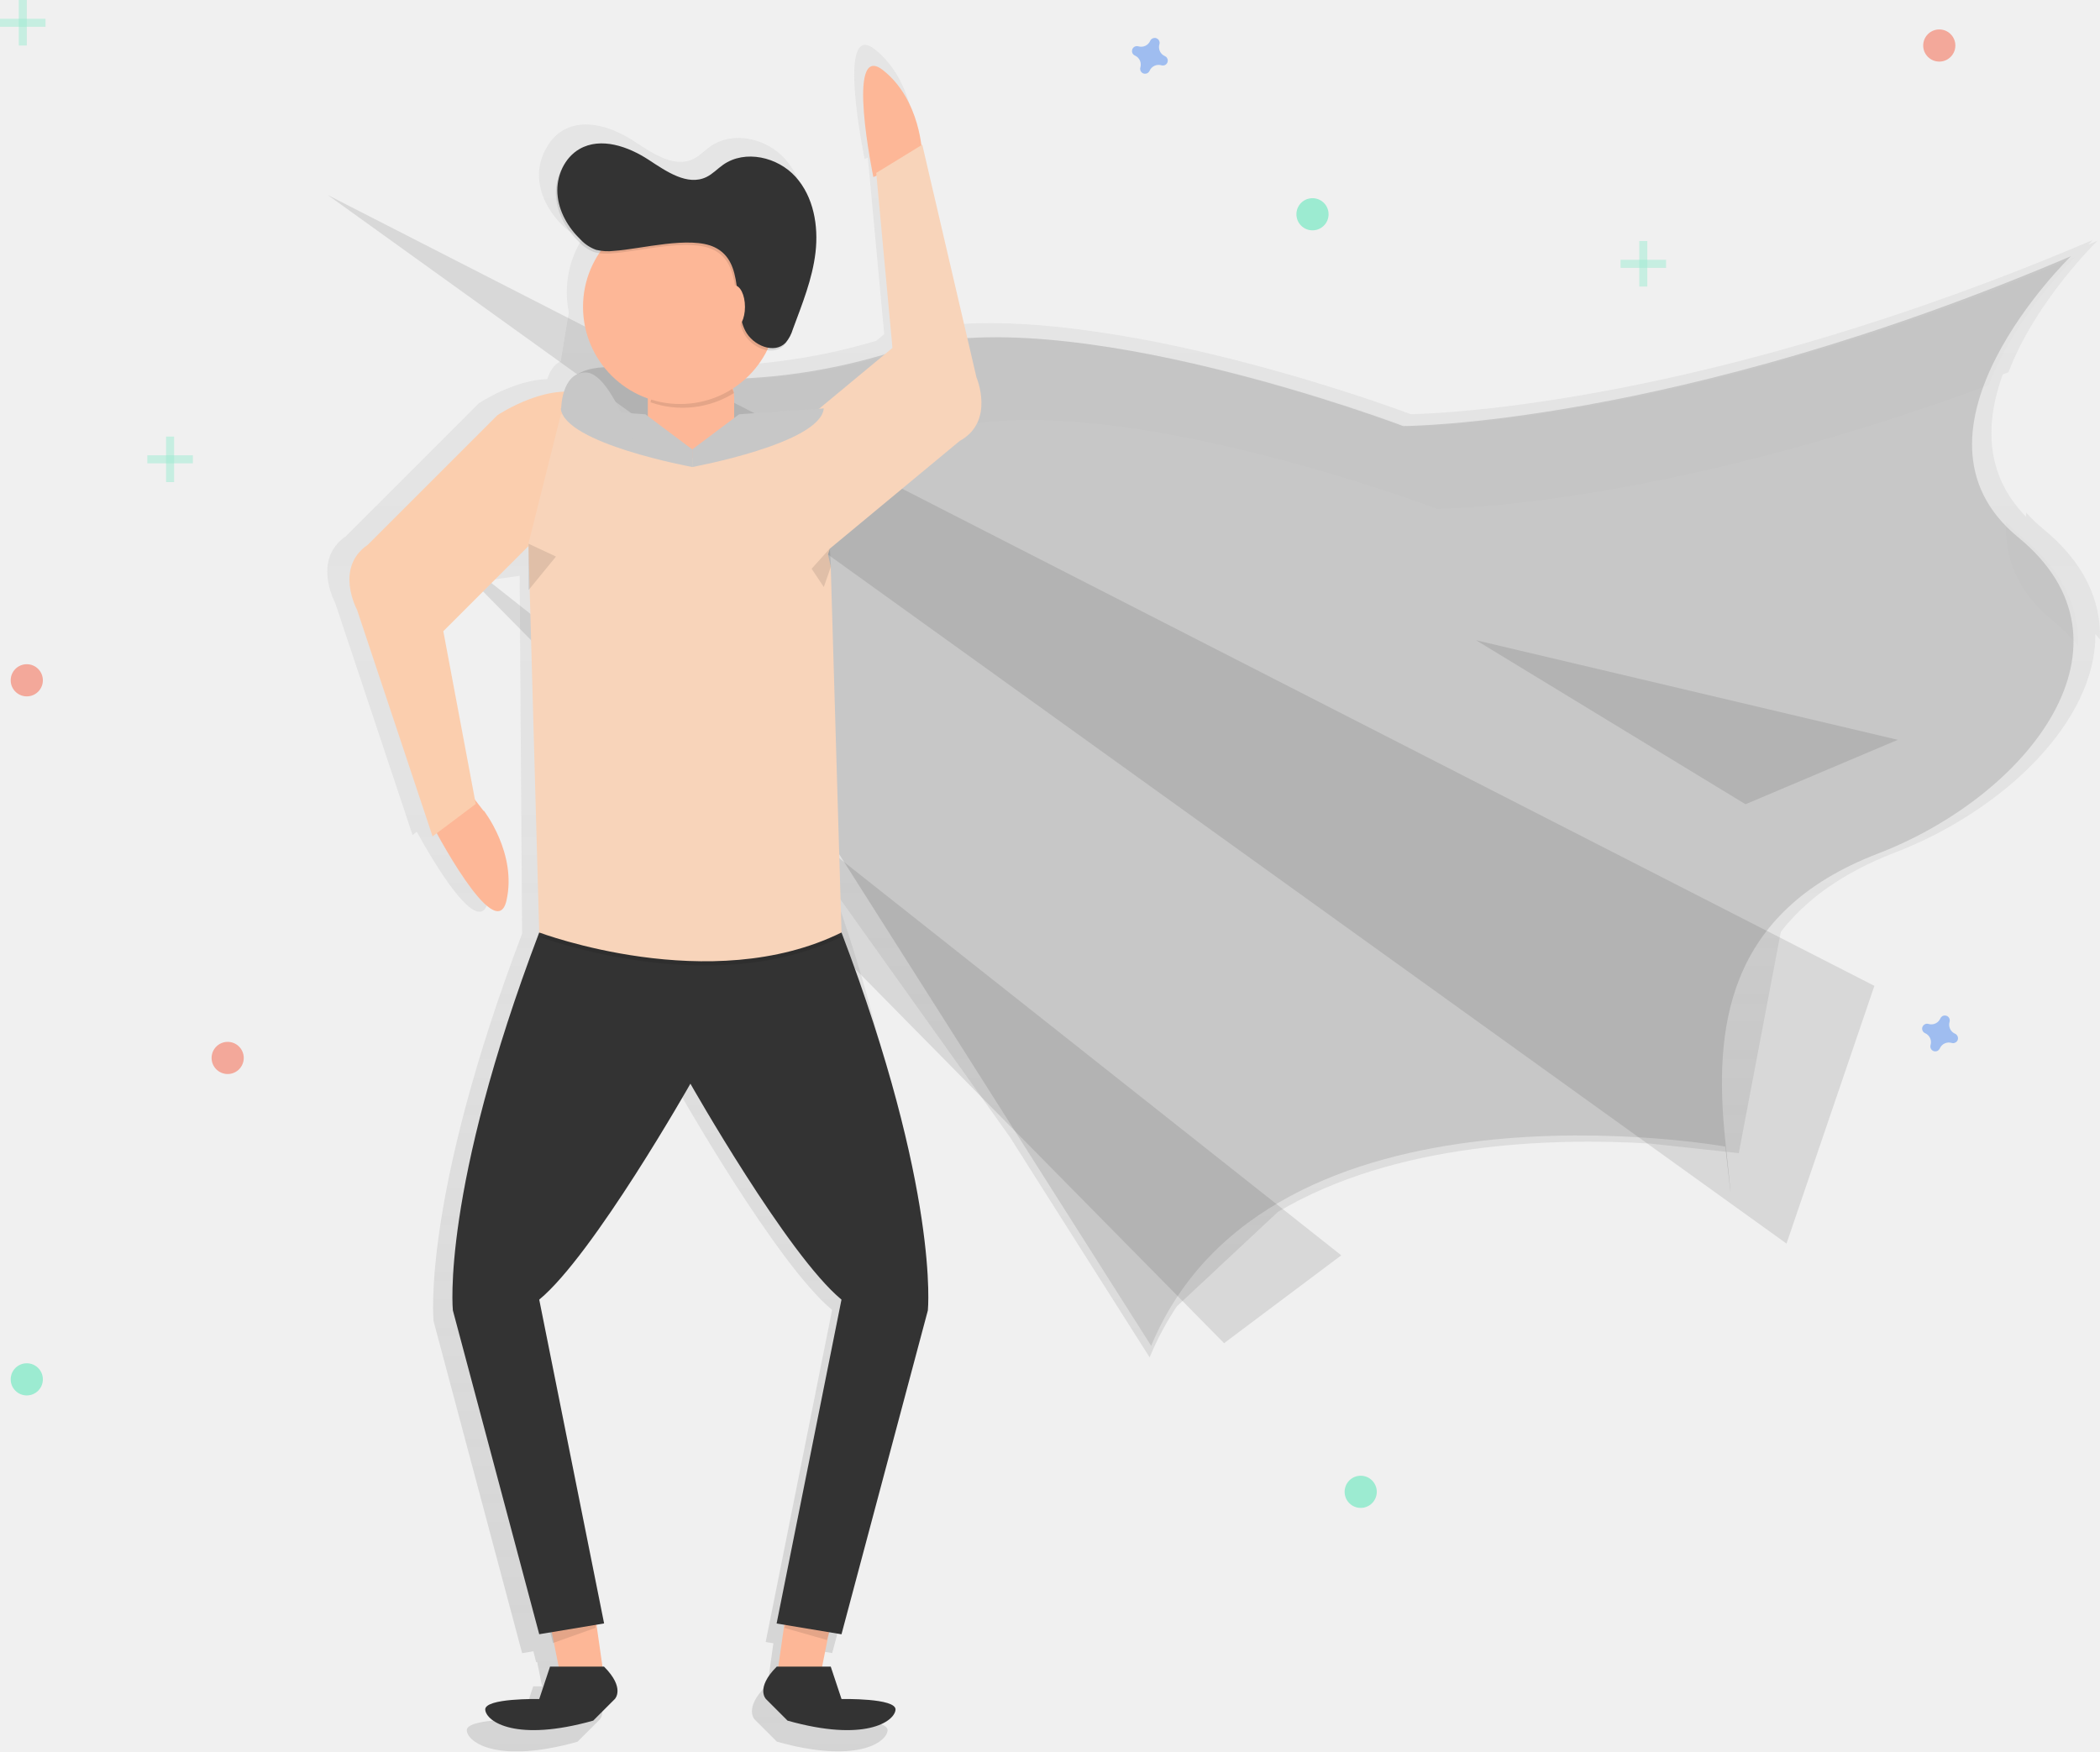
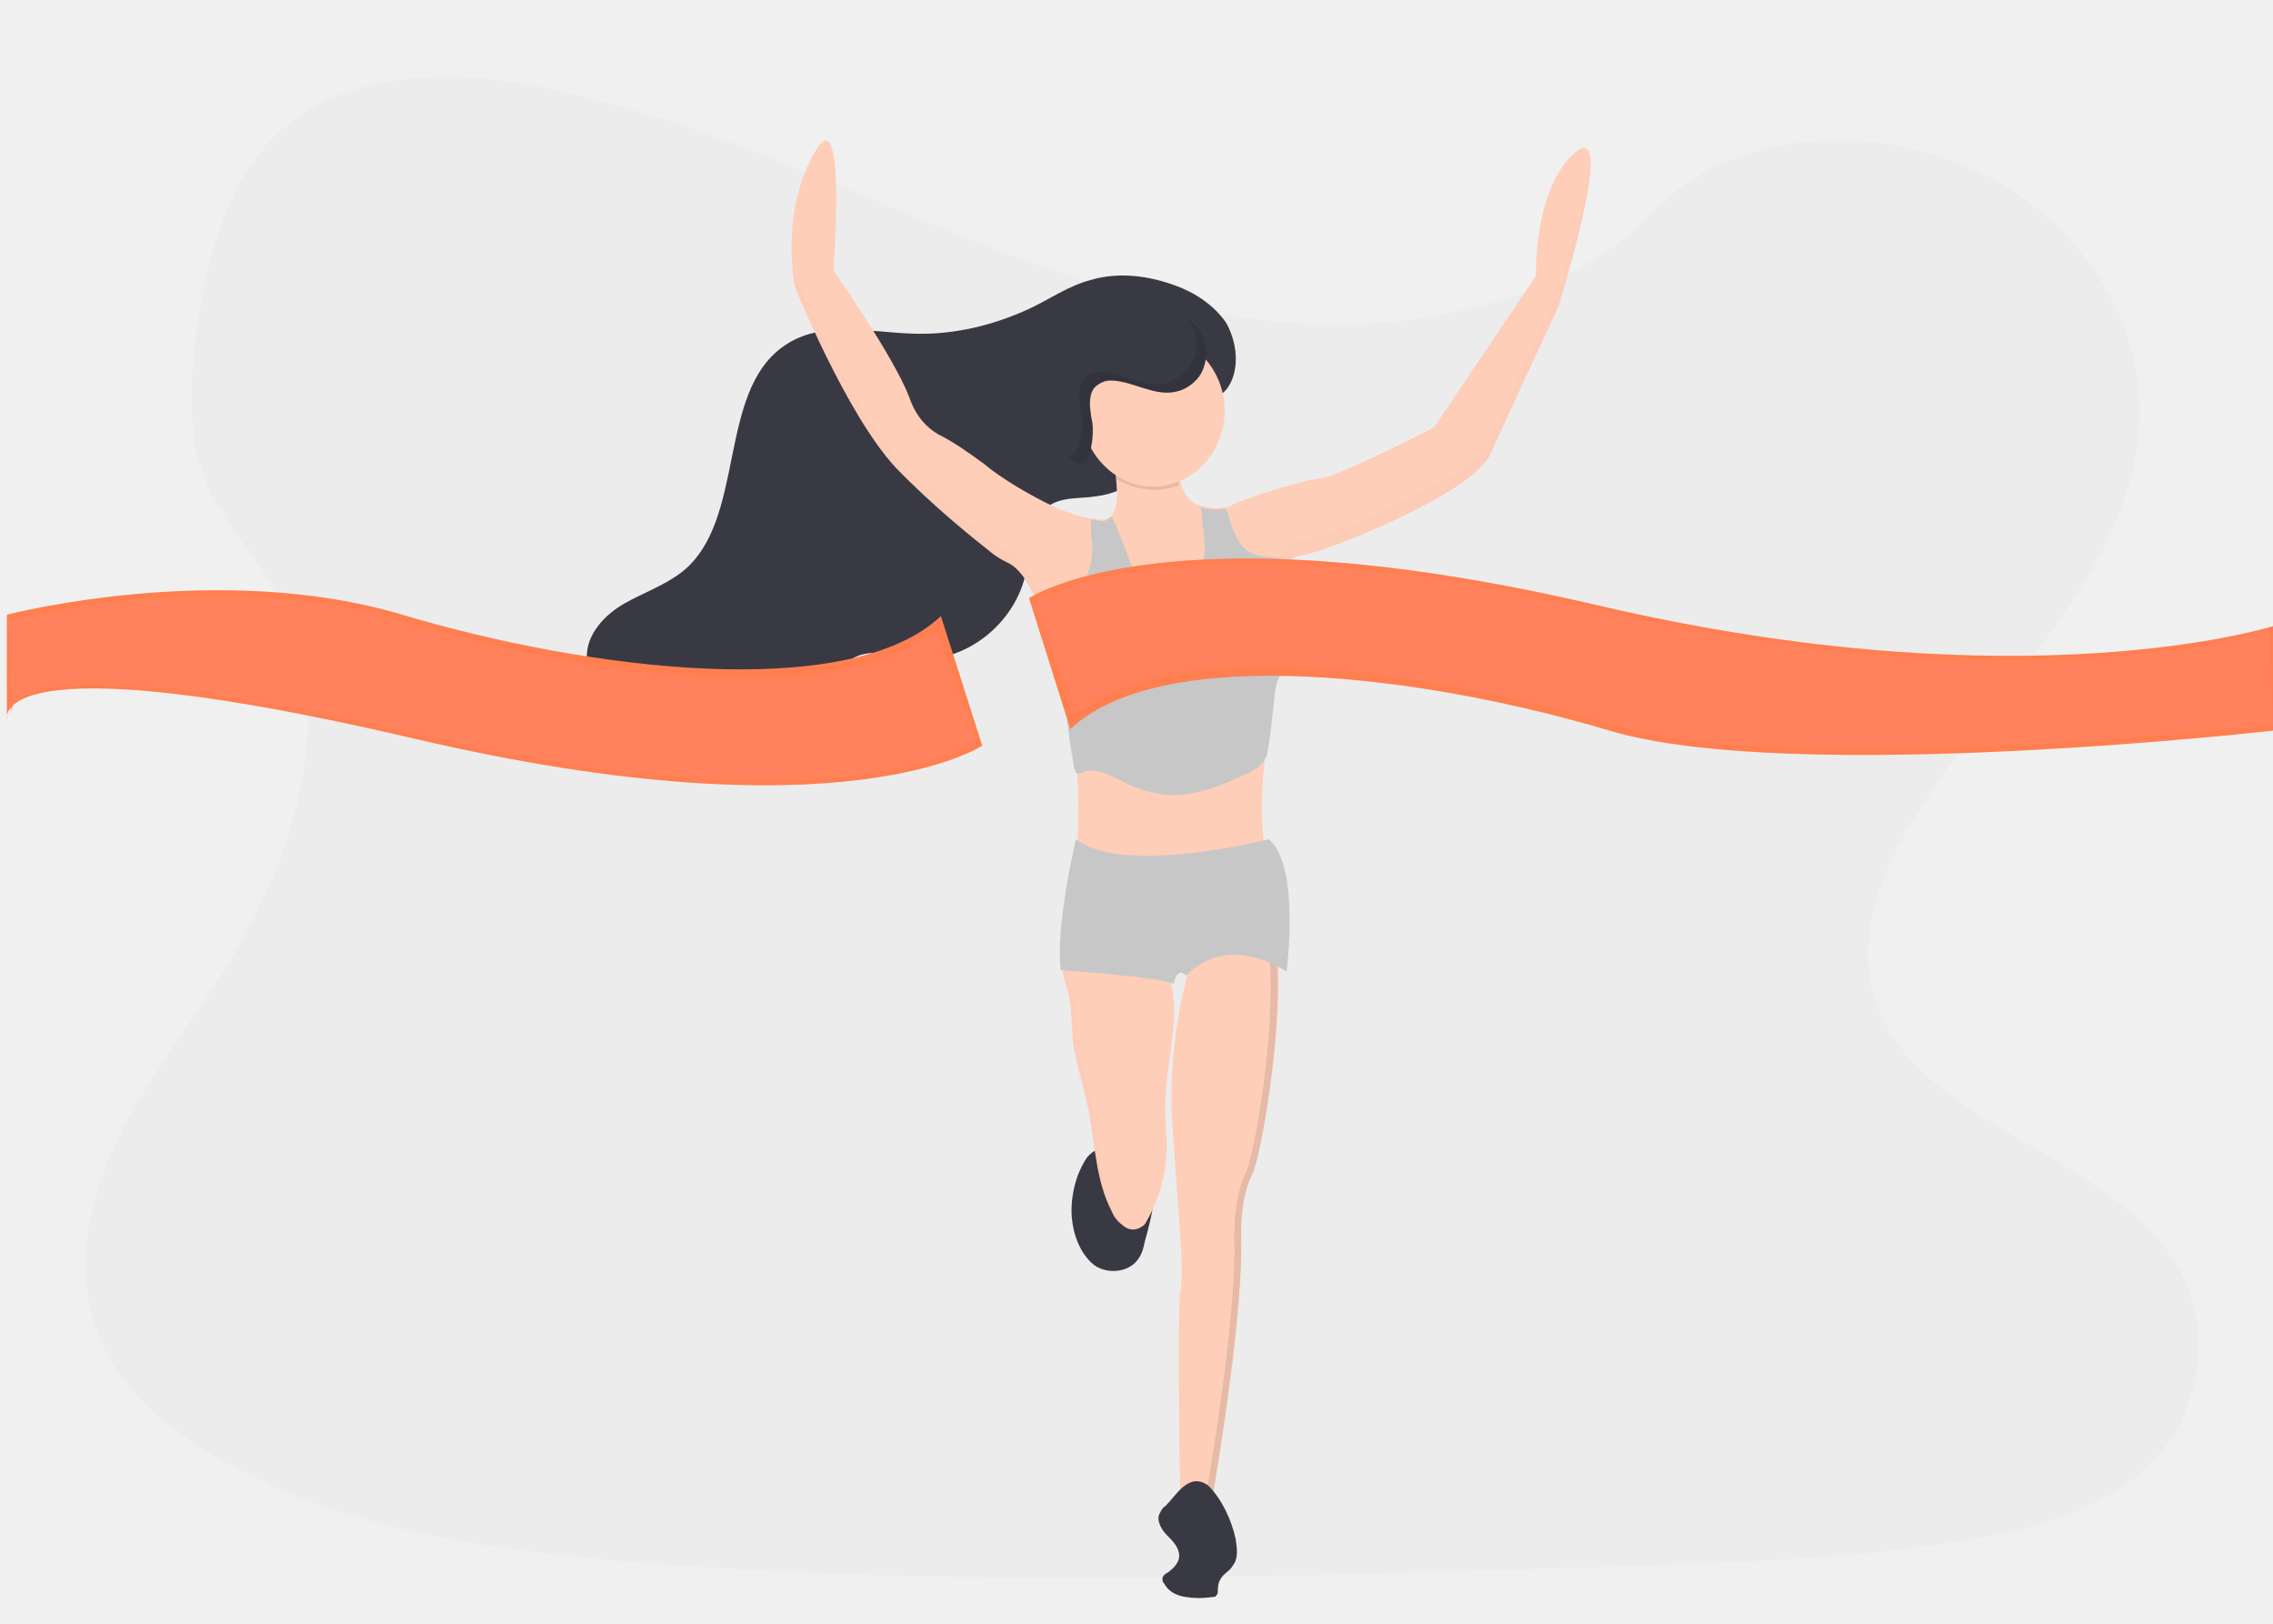
- <svg xmlns="http://www.w3.org/2000/svg" width="440" height="367" viewBox="0 0 440 367" fill="none">
-   <g clip-path="url(#clip0)">
-     <path d="M428.132 110.867C426.839 109.815 425.631 108.662 424.52 107.42C424.52 107.716 424.52 108.013 424.52 108.309C415.7 99.308 416.011 88.405 419.622 78.458L420.816 78.017C426.486 63.026 439.481 50.453 439.481 50.453L437.539 51.268C438.141 50.647 438.486 50.297 438.486 50.297C357.905 84.672 301.838 86.677 295.586 86.794C291.732 85.337 259.975 73.774 229.253 69.463C219.588 68.06 209.991 67.356 201.37 67.9L191.69 26.341L191.506 26.452C191.054 22.889 189.38 15.132 183.254 10.321C175.074 3.932 181.166 33.326 181.166 33.326L181.836 33.011L185.263 70.021L183.593 71.419C173.91 74.306 163.918 76.028 153.827 76.551C155.688 74.829 157.221 72.785 158.351 70.516C159.001 70.651 159.674 70.622 160.31 70.433C160.946 70.244 161.525 69.901 161.997 69.434C162.315 69.099 162.584 68.722 162.798 68.312C163.243 67.592 163.602 66.821 163.866 66.016C165.875 60.618 168.069 55.205 168.72 49.487C169.37 43.768 168.302 37.564 164.453 33.278C160.604 28.991 153.584 27.36 148.871 30.671C147.652 31.525 146.618 32.661 145.279 33.312C141.196 35.287 136.667 32.083 132.866 29.608C128.449 26.729 122.614 24.666 118.037 27.277C116.608 28.108 115.433 29.314 114.639 30.763C113.383 32.753 112.793 35.091 112.954 37.438C113.216 41.21 115.25 44.72 117.973 47.322C118.888 48.282 120.013 49.016 121.26 49.467C121.577 49.565 121.902 49.636 122.231 49.681C120.712 51.978 119.662 54.553 119.141 57.257C118.619 59.961 118.637 62.741 119.192 65.439L117.498 75.691C115.993 76.395 115.153 77.934 114.682 79.439C107.6 79.648 100.352 84.502 100.352 84.502L72.518 112.338C65.3 117.236 70.198 126.256 70.198 126.256L86.435 174.971L87.333 174.301C90.663 180.369 100.44 197.117 102.318 188.767C104.615 178.65 97.464 169.466 97.464 169.466H97.377L95.527 167.087L88.731 130.872L97.328 122.333L108.881 120.649L109.396 195.636C88.26 251.312 90.838 276.828 90.838 276.828L109.396 346.422L111.765 346.029L112.338 348.32L112.546 348.247L113.576 353.383H111.721L109.401 360.345C109.401 360.345 97.547 360.087 97.804 362.665C98.061 365.243 104.508 369.626 121.003 364.985L125.643 360.345C125.643 360.345 127.964 358.024 123.323 353.383H122.993L121.706 344.373L123.323 344.101L109.396 274.493C120.993 264.954 141.871 228.098 141.871 228.098C141.871 228.098 162.744 264.959 174.346 274.493L160.429 344.082L162.045 344.354L160.778 353.364H160.448C155.808 358.005 158.128 360.325 158.128 360.325L162.769 364.966C179.273 369.607 185.71 365.223 185.967 362.646C186.224 360.068 174.37 360.325 174.37 360.325L172.05 353.364H170.196L171.531 346.684L171.768 345.97L174.37 346.402L192.928 276.808C192.928 276.808 192.583 236.599 174.564 186.335L211.583 238.249L240.874 284.435C242.423 280.7 244.33 277.123 246.568 273.755L267.761 253.953C292.397 239.298 325.284 238.419 345.595 239.628L364.322 241.652L373.128 195.262C378.259 188.656 385.875 182.956 396.948 178.694C419.918 169.859 439.18 151.101 439.025 132.863C439.36 133.237 439.685 133.61 439.995 133.989C440.233 125.921 436.733 117.911 428.132 110.867ZM173.885 179.68L173.861 178.825L174.929 180.505L173.885 179.68Z" fill="url(#paint0_linear)" />
-     <path d="M101.395 169.907H101.308L97.187 164.592L90.517 171.262L91.255 172.369L90.415 172.573C90.415 172.573 103.876 198.573 106.119 188.704C108.361 178.835 101.395 169.907 101.395 169.907Z" fill="#FDB797" />
-     <path d="M129.497 77.007C129.497 77.007 154.045 84.371 188.418 73.322C222.791 62.273 293.984 89.279 293.984 89.279C293.984 89.279 350.448 89.279 433.922 53.681C433.922 53.681 395.87 90.507 422.874 112.605C449.878 134.702 425.33 166.616 393.414 178.893C361.497 191.17 359.045 215.719 361.497 239.045C363.948 262.371 361.497 240.273 361.497 240.273C361.497 240.273 265.751 223.088 241.198 282.022L119.677 90.512C119.677 90.512 112.313 75.783 129.497 77.007Z" fill="#C7C7C7" />
-     <path opacity="0.1" d="M68.668 40.865L374.317 260.599L392.729 206.588L68.668 40.865Z" fill="black" />
-     <path opacity="0.1" d="M87.08 109.609L256.474 281.468L281.027 263.055L87.08 109.609Z" fill="black" />
-     <g opacity="0.1">
-       <path opacity="0.1" d="M136.589 94.333C136.589 94.333 161.137 101.697 195.51 90.648C229.883 79.6 301.066 106.61 301.066 106.61C301.066 106.61 346.744 106.61 416.665 80.707C422.194 66.085 434.864 53.822 434.864 53.822C351.371 89.42 294.925 89.42 294.925 89.42C294.925 89.42 223.728 62.415 189.359 73.464C154.991 84.512 130.438 77.148 130.438 77.148C113.254 75.92 120.618 90.653 120.618 90.653L125.672 98.62C126.725 95.935 129.662 93.838 136.589 94.333Z" fill="black" />
-       <path opacity="0.1" d="M423.83 112.746C422.569 111.719 421.391 110.594 420.306 109.382C420.025 116.63 422.525 123.839 429.966 129.931C431.95 131.535 433.768 133.334 435.393 135.3C435.631 127.426 432.219 119.61 423.83 112.746Z" fill="black" />
-     </g>
-     <path d="M174.064 340.188L171.802 351.504H162.749L165.016 335.664L174.064 340.188Z" fill="#FDB797" />
-     <path opacity="0.1" d="M173.879 341.752L173.243 343.664L164.316 341.116L164.952 339.839L173.879 341.752Z" fill="black" />
-     <path d="M115.245 340.188L117.507 351.504H126.556L124.293 335.664L115.245 340.188Z" fill="#FDB797" />
-     <path opacity="0.1" d="M115.211 341.752L115.847 344.3L124.779 341.116V339.839L115.211 341.752Z" fill="black" />
-     <path d="M193.214 32.277C193.214 32.277 192.961 20.937 184.996 14.694C177.03 8.451 182.991 37.117 182.991 37.117L193.214 32.277Z" fill="#FDB797" />
-     <path d="M126.555 349.242H115.245L112.982 356.038C112.982 356.038 101.42 355.786 101.672 358.301C101.924 360.815 108.206 365.097 124.293 360.563L128.817 356.038C128.817 356.038 131.079 353.767 126.555 349.242Z" fill="#333333" />
-     <path d="M162.749 349.242H174.059L176.321 356.038C176.321 356.038 187.884 355.786 187.631 358.301C187.379 360.815 181.098 365.097 165.011 360.563L160.486 356.038C160.486 356.038 158.224 353.767 162.749 349.242Z" fill="#333333" />
-     <path d="M176.311 195.398H112.982C92.371 249.696 94.886 274.585 94.886 274.585L112.982 342.456L126.574 340.194L112.982 272.337C124.293 263.036 144.657 227.089 144.657 227.089C144.657 227.089 165.01 263.017 176.311 272.337L162.719 340.208L176.311 342.47L194.408 274.6C194.408 274.6 196.937 249.696 176.311 195.398Z" fill="#333333" />
-     <path opacity="0.1" d="M112.983 196.277C112.983 196.277 148.905 209.87 176.327 196.277H112.983Z" fill="black" />
-     <path d="M110.983 114.173L92.886 132.27L99.682 168.47L90.634 175.267L74.799 127.756C74.799 127.756 70.023 118.959 77.061 114.163L104.211 87.012C104.211 87.012 115.862 79.206 123.871 83.206C131.881 87.206 110.828 113.886 110.828 113.886" fill="#FBCEAE" />
-     <path d="M110.716 113.95L112.978 195.398C112.978 195.398 148.899 208.991 176.321 195.398L174.059 118.727L173.481 116.192L173.899 114.945L201.083 92.401C208.534 88.299 204.597 79.094 204.597 79.094L193.238 30.321L183.593 36.234L186.991 72.905L167.632 88.964L167.147 88.939V89.061L117.522 86.803" fill="#F8D4BA" />
-     <path d="M146.143 75.613H143.415C139.171 75.613 135.73 79.054 135.73 83.298V88.288C135.73 92.532 139.171 95.973 143.415 95.973H146.143C150.387 95.973 153.827 92.532 153.827 88.288V83.298C153.827 79.054 150.387 75.613 146.143 75.613Z" fill="#FDB797" />
-     <path opacity="0.1" d="M136.308 84.308C139.18 85.312 142.242 85.658 145.266 85.322C148.29 84.986 151.2 83.976 153.783 82.367C153.146 80.622 151.989 79.114 150.468 78.047C148.947 76.981 147.136 76.406 145.278 76.4C143.079 76.408 140.957 77.214 139.307 78.668C137.657 80.123 136.591 82.127 136.308 84.308Z" fill="black" />
-     <path d="M142.516 84.663C153.76 84.663 162.875 75.547 162.875 64.303C162.875 53.059 153.76 43.943 142.516 43.943C131.272 43.943 122.157 53.059 122.157 64.303C122.157 75.547 131.272 84.663 142.516 84.663Z" fill="#FDB797" />
-     <path opacity="0.1" d="M128.376 53.074C127.112 53.233 125.829 53.161 124.59 52.86C123.374 52.419 122.277 51.701 121.386 50.763C118.726 48.21 116.745 44.802 116.488 41.122C116.231 37.443 117.944 33.544 121.134 31.719C125.6 29.175 131.294 31.185 135.599 33.991C139.303 36.418 143.725 39.53 147.706 37.603C149.012 36.972 150.021 35.86 151.211 35.03C155.808 31.802 162.652 33.394 166.405 37.574C170.157 41.753 171.21 47.802 170.565 53.385C169.919 58.967 167.783 64.244 165.822 69.507C165.517 70.545 165 71.509 164.303 72.337C161.914 74.788 157.444 72.885 155.871 69.846C153.138 64.56 155.871 55.394 149.415 52.312C144.274 49.865 133.896 52.715 128.376 53.074Z" fill="black" />
-     <path d="M128.682 52.569C127.417 52.729 126.134 52.656 124.896 52.355C123.68 51.914 122.583 51.196 121.692 50.258C119.032 47.705 117.051 44.297 116.794 40.617C116.537 36.938 118.25 33.039 121.439 31.214C125.905 28.67 131.599 30.68 135.905 33.486C139.609 35.913 144.031 39.025 148.012 37.098C149.317 36.467 150.327 35.355 151.516 34.525C156.113 31.297 162.958 32.889 166.71 37.069C170.463 41.248 171.516 47.297 170.87 52.88C170.225 58.462 168.06 63.739 166.118 69.002C165.813 70.04 165.295 71.004 164.599 71.832C162.21 74.283 157.74 72.38 156.167 69.341C153.434 64.055 156.167 54.89 149.711 51.807C144.594 49.36 134.196 52.215 128.682 52.569Z" fill="#333333" />
-     <path d="M153.827 68.827C155.076 68.827 156.089 66.802 156.089 64.303C156.089 61.804 155.076 59.778 153.827 59.778C152.577 59.778 151.564 61.804 151.564 64.303C151.564 66.802 152.577 68.827 153.827 68.827Z" fill="#FDB797" />
-     <path opacity="0.1" d="M110.745 113.939L116.488 116.629L110.745 123.648V113.939Z" fill="black" />
-     <path opacity="0.1" d="M173.88 114.931L170.055 119.183L172.603 123.009L174.093 118.756L173.88 114.931Z" fill="black" />
-     <path d="M145.045 94.177V97.862C145.045 97.862 118.177 92.954 117.492 85.585L135.225 86.813L145.045 94.177Z" fill="#C7C7C7" />
-     <path d="M145.045 94.177V97.862C145.045 97.862 171.913 92.954 172.598 85.585L154.865 86.813L145.045 94.177Z" fill="#C7C7C7" />
-     <path opacity="0.1" d="M309.26 134.159L397.641 155.029L365.724 168.534L309.26 134.159Z" fill="black" />
-     <path d="M117.575 85.765C117.575 85.765 117.575 78.051 122.721 78.051C127.866 78.051 133.007 93.483 133.007 93.483L117.575 85.765Z" fill="#C7C7C7" />
-     <path opacity="0.5" d="M5.611 145.927C7.472 145.927 8.98 144.418 8.98 142.557C8.98 140.697 7.472 139.188 5.611 139.188C3.75 139.188 2.242 140.697 2.242 142.557C2.242 144.418 3.75 145.927 5.611 145.927Z" fill="#F55F44" />
-     <path opacity="0.5" d="M47.703 225.064C49.563 225.064 51.072 223.556 51.072 221.695C51.072 219.835 49.563 218.326 47.703 218.326C45.842 218.326 44.334 219.835 44.334 221.695C44.334 223.556 45.842 225.064 47.703 225.064Z" fill="#F55F44" />
-     <path opacity="0.5" d="M406.326 12.908C408.186 12.908 409.695 11.4 409.695 9.539C409.695 7.678 408.186 6.17 406.326 6.17C404.465 6.17 402.957 7.678 402.957 9.539C402.957 11.4 404.465 12.908 406.326 12.908Z" fill="#F55F44" />
-     <path opacity="0.5" d="M244.073 11.762C243.609 11.56 243.236 11.195 243.024 10.736C242.812 10.277 242.776 9.756 242.922 9.272C242.946 9.198 242.961 9.121 242.966 9.043C242.98 8.821 242.922 8.601 242.8 8.414C242.679 8.228 242.5 8.086 242.291 8.009C242.082 7.932 241.854 7.925 241.641 7.988C241.428 8.051 241.24 8.181 241.107 8.359C241.06 8.422 241.021 8.49 240.99 8.563C240.788 9.025 240.423 9.396 239.965 9.607C239.507 9.818 238.988 9.854 238.505 9.709C238.431 9.685 238.354 9.67 238.277 9.665C238.055 9.651 237.834 9.709 237.648 9.831C237.461 9.952 237.319 10.131 237.242 10.34C237.166 10.548 237.158 10.777 237.221 10.99C237.284 11.203 237.414 11.391 237.592 11.524C237.655 11.571 237.724 11.61 237.796 11.641C238.256 11.845 238.625 12.211 238.835 12.668C239.044 13.126 239.079 13.645 238.932 14.126C238.908 14.2 238.894 14.277 238.888 14.354C238.875 14.576 238.933 14.797 239.054 14.983C239.176 15.17 239.354 15.312 239.563 15.389C239.772 15.466 240 15.473 240.213 15.41C240.427 15.347 240.614 15.217 240.748 15.039C240.795 14.976 240.834 14.907 240.864 14.835C241.066 14.371 241.431 13.998 241.89 13.786C242.349 13.574 242.87 13.538 243.354 13.684C243.428 13.708 243.505 13.723 243.583 13.728C243.804 13.741 244.023 13.683 244.209 13.562C244.395 13.441 244.537 13.264 244.614 13.056C244.691 12.848 244.7 12.621 244.638 12.408C244.577 12.195 244.448 12.008 244.272 11.874C244.21 11.829 244.143 11.791 244.073 11.762Z" fill="#4D8AF0" />
-     <path opacity="0.5" d="M409.631 216.617C409.168 216.416 408.794 216.05 408.582 215.591C408.37 215.132 408.334 214.611 408.481 214.127C408.505 214.053 408.519 213.976 408.525 213.899C408.538 213.677 408.48 213.456 408.359 213.27C408.237 213.084 408.059 212.941 407.85 212.864C407.641 212.788 407.413 212.78 407.2 212.843C406.986 212.906 406.799 213.036 406.665 213.214C406.618 213.277 406.579 213.346 406.549 213.418C406.347 213.882 405.982 214.255 405.523 214.467C405.064 214.68 404.543 214.716 404.059 214.569C403.985 214.545 403.908 214.531 403.831 214.525C403.608 214.511 403.388 214.57 403.201 214.691C403.015 214.813 402.873 214.991 402.796 215.2C402.719 215.409 402.712 215.637 402.775 215.85C402.838 216.064 402.968 216.251 403.146 216.384C403.209 216.431 403.278 216.471 403.35 216.501C403.814 216.703 404.187 217.068 404.399 217.527C404.611 217.986 404.647 218.507 404.5 218.991C404.477 219.065 404.462 219.142 404.457 219.219C404.443 219.442 404.501 219.662 404.623 219.849C404.744 220.035 404.923 220.177 405.131 220.254C405.34 220.331 405.568 220.338 405.782 220.275C405.995 220.212 406.182 220.082 406.316 219.904C406.363 219.841 406.402 219.773 406.432 219.7C406.634 219.236 407 218.863 407.459 218.651C407.918 218.439 408.439 218.403 408.923 218.55C408.997 218.573 409.073 218.588 409.151 218.593C409.373 218.607 409.593 218.549 409.78 218.427C409.966 218.306 410.108 218.127 410.185 217.918C410.262 217.71 410.27 217.482 410.207 217.268C410.143 217.055 410.013 216.867 409.835 216.734C409.772 216.687 409.704 216.648 409.631 216.617Z" fill="#4D8AF0" />
-     <path opacity="0.5" d="M285.1 315.984C286.961 315.984 288.469 314.476 288.469 312.615C288.469 310.754 286.961 309.246 285.1 309.246C283.24 309.246 281.731 310.754 281.731 312.615C281.731 314.476 283.24 315.984 285.1 315.984Z" fill="#47E6B1" />
-     <path opacity="0.5" d="M5.611 292.416C7.472 292.416 8.98 290.907 8.98 289.047C8.98 287.186 7.472 285.678 5.611 285.678C3.75 285.678 2.242 287.186 2.242 289.047C2.242 290.907 3.75 292.416 5.611 292.416Z" fill="#47E6B1" />
-     <path opacity="0.5" d="M274.999 48.268C276.859 48.268 278.368 46.76 278.368 44.899C278.368 43.039 276.859 41.53 274.999 41.53C273.138 41.53 271.63 43.039 271.63 44.899C271.63 46.76 273.138 48.268 274.999 48.268Z" fill="#47E6B1" />
-     <g opacity="0.5">
-       <path opacity="0.5" d="M5.611 0H3.927V9.539H5.611V0Z" fill="#47E6B1" />
-       <path opacity="0.5" d="M9.539 5.612V3.928L0 3.928V5.612L9.539 5.612Z" fill="#47E6B1" />
-     </g>
-     <g opacity="0.5">
-       <path opacity="0.5" d="M36.479 91.483H34.795V101.022H36.479V91.483Z" fill="#47E6B1" />
-       <path opacity="0.5" d="M40.407 97.096V95.411H30.869V97.096H40.407Z" fill="#47E6B1" />
-     </g>
-     <g opacity="0.5">
-       <path opacity="0.5" d="M345.152 50.511H343.468V60.05H345.152V50.511Z" fill="#47E6B1" />
-       <path opacity="0.5" d="M349.085 56.123V54.438H339.546V56.123H349.085Z" fill="#47E6B1" />
+ <svg xmlns="http://www.w3.org/2000/svg" xmlns:xlink="http://www.w3.org/1999/xlink" version="1.1" id="Слой_1" x="0px" y="0px" width="612px" height="437px" viewBox="0 0 612 437" enable-background="new 0 0 612 437" xml:space="preserve">
+   <g>
+     <g>
+       <g>
+         <g>
+           <g>
+             <defs>
+               <rect id="SVGID_1_" x="-7.789" y="0.071" width="620.16" height="437.673" />
+             </defs>
+             <clipPath id="SVGID_2_">
+               <use xlink:href="#SVGID_1_" overflow="visible" />
+             </clipPath>
+             <g clip-path="url(#SVGID_2_)">
+               <path opacity="0.1" fill="#C7C7C7" enable-background="new    " d="M353.847,87.234        c-36.349-1.484-71.215-13.724-104.225-27.447s-66.393-28.56-102-35.978c-22.996-4.822-48.96-5.193-67.505,7.789        C62.313,44.209,56.75,65.722,53.412,85.751c-2.225,15.207-3.709,31.156,2.596,45.251c4.451,9.644,12.24,18.175,17.804,27.447        c18.916,32.64,5.564,73.069-14.836,104.967c-9.644,14.836-20.771,29.302-28.189,45.251s-10.756,34.124-4.451,50.444        S48.22,387.3,64.54,395.831c33.753,17.433,73.44,22.255,112.015,25.222c85.68,6.305,171.731,3.338,257.411,0.742        c31.898-1.113,63.796-1.855,94.953-7.047c17.433-2.967,35.236-7.418,47.847-18.545c15.949-14.095,20.029-37.833,9.273-55.636        c-17.804-29.673-67.505-37.091-80.116-68.618c-7.047-17.433,0-37.091,10.385-53.04c21.513-34.865,57.862-65.28,59.716-104.967        c1.484-27.447-15.949-54.524-43.026-67.505c-28.189-13.724-67.135-11.869-87.905,10.756        C423.578,79.816,385.745,88.347,353.847,87.234z" />
+               <path fill="#393944" d="M288.567,327.583c0.371,4.822,2.225,9.644,5.564,12.611s9.644,2.596,12.24-1.113        c1.113-1.484,1.484-2.967,1.855-4.822c2.225-7.789,4.08-16.32,1.484-24.48c-5.935-0.371-12.611-3.338-17.062,1.855        C289.68,316.085,288.196,322.02,288.567,327.583z" />
+               <path fill="#FECEB8" d="M315.644,279.365c-0.742,7.047-2.225,13.724-1.855,20.771c0,2.596,0.371,5.564,0.371,8.16        c0,7.047-1.855,14.095-5.193,20.029c-0.371,0.742-0.742,1.484-1.484,1.855c-1.484,1.113-3.338,1.113-4.822,0        s-2.596-2.225-3.338-4.08c-4.08-7.789-4.451-17.062-5.935-25.593c-1.113-6.676-3.338-12.982-4.451-19.658        c-0.371-4.451-0.371-8.531-1.113-12.982c-0.371-1.113-1.113-3.338-1.484-5.193c-0.371-1.855-0.742-3.338-0.371-4.451        c0.742-2.225,3.709-1.484,5.564-1.113c6.676,0.371,13.353,0.371,20.029,0c0.742,0,1.484,0,1.855,0.371        s0.371,0.371,0.371,0.742c0.371,1.484,1.113,3.338,1.113,4.822C316.385,268.609,316.385,274.172,315.644,279.365z" />
+               <g opacity="0.1">
+                 <path opacity="0.1" enable-background="new    " d="M313.047,257.482c-0.371,0-0.742,0-1.113,0         c-3.338,0.371-6.305,0.371-9.644,0.371C306,257.852,309.338,257.852,313.047,257.482z" />
+                 <path opacity="0.1" enable-background="new    " d="M303.775,330.551c-1.484-1.113-2.596-2.225-3.338-4.08         c-4.08-7.789-4.451-17.062-5.935-25.593c-1.113-6.676-3.338-12.982-4.451-19.658c-0.371-4.451-0.371-8.531-1.113-12.982         c-0.371-1.113-1.113-3.338-1.484-5.193c-0.371-1.855-0.742-3.338-0.371-4.451c0.371-0.371,0.371-0.742,0.742-1.113         s0.742-0.371,1.484-0.371c-1.484,0-2.967,0-3.338,1.484c-0.371,1.113-0.371,2.967,0.371,4.451         c0.371,1.855,1.113,3.709,1.484,5.193c0.742,4.08,0.742,8.531,1.113,12.982c0.742,6.676,2.967,12.982,4.451,19.658         c1.484,8.531,1.855,17.804,5.935,25.593c0.742,1.484,1.855,2.967,3.338,4.08c0.742,0.371,1.855,0.742,2.967,0.742         C305.258,331.292,304.516,330.922,303.775,330.551z" />
+               </g>
+               <path fill="#FECEB8" d="M337.156,316.085c-3.338,7.047-2.967,17.433-2.967,17.433c0.742,23.738-8.531,74.182-8.531,74.182        h-7.789c0,0-1.113-55.636,0-60.458s-0.742-21.513-2.225-44.88c-1.113-17.433,2.225-33.011,4.08-40.058        c0.742-2.225,1.113-3.709,1.113-3.709s12.982-20.4,20.4-10.756c1.855,2.225,2.596,6.676,2.967,12.24        C344.945,278.994,339.753,310.522,337.156,316.085z" />
+               <path opacity="0.1" enable-background="new    " d="M343.833,260.449c-0.371-5.564-1.113-10.015-2.967-12.24        c-1.484-2.225-3.709-2.596-5.564-2.596c1.484,0.371,2.967,1.113,3.709,2.596c1.855,2.225,2.596,6.676,2.967,12.24        c1.113,18.545-4.08,50.444-6.676,55.636c-3.338,7.047-2.967,17.433-2.967,17.433c0.742,23.738-8.531,74.182-8.531,74.182        h1.855c0,0,8.902-50.073,8.531-74.182c0,0-0.742-10.015,2.967-17.433C339.753,310.522,344.945,278.994,343.833,260.449z" />
+               <path fill="#393944" d="M313.789,405.474c-0.742,0.371-1.113,1.113-1.484,1.855c-1.113,1.855,0.371,4.451,1.855,5.935        s3.338,3.338,3.338,5.564c0,1.855-1.484,3.338-2.967,4.451c-0.742,0.371-1.855,1.113-1.484,2.225c0,0.371,0,0.371,0.371,0.742        c1.113,2.225,3.338,3.338,5.935,3.709c2.225,0.371,4.451,0.371,7.047,0c0.371,0,0.742,0,1.113-0.371        c0-0.371,0.371-0.371,0.371-0.742c0-1.113,0-2.596,0.742-3.709c0.742-1.484,2.596-2.225,3.338-3.709        c1.484-1.855,1.113-4.451,0.742-7.047c-1.113-5.193-3.709-10.756-7.418-14.465        C320.095,396.202,316.756,402.507,313.789,405.474z" />
+               <path fill="#393944" d="M330.851,103.925c2.967-4.822,2.225-11.869-0.742-17.062c-3.338-4.822-8.531-8.16-13.724-10.015        c-7.047-2.596-15.207-3.709-22.625-1.484c-5.935,1.484-11.127,5.193-16.691,7.789c-9.644,4.451-20.4,7.047-31.156,6.676        c-11.869-0.371-24.851-3.709-34.865,3.338c-18.175,12.611-10.015,47.105-27.447,60.829        c-4.822,3.709-10.385,5.564-15.578,8.531c-5.193,2.967-10.015,8.16-10.015,14.095c0,2.967,1.113,5.935,2.967,8.531        c6.305,10.756,18.545,17.804,30.785,17.433c12.24,0,24.109-7.047,31.156-17.433c1.855-2.596,3.338-5.564,5.935-7.418        c5.193-3.709,11.869-1.113,17.804-0.371c13.353,1.113,27.076-9.644,29.673-23.738c1.113-5.935,1.113-13.353,5.564-17.062        c3.709-2.967,8.902-2.225,13.353-2.967c8.531-1.113,15.207-6.676,20.029-14.095c2.225-3.338,2.225-7.418,5.193-10.015        C323.062,106.522,327.884,108.747,330.851,103.925z" />
+               <g opacity="0.1">
+                 <path opacity="0.1" enable-background="new    " d="M234.785,90.943c4.822,0,10.015-0.371,14.836-1.113         c-1.484,0-2.596,0-4.08,0c-9.273-0.371-19.287-2.225-28.189,0C222.916,89.831,228.851,90.572,234.785,90.943z" />
+                 <path opacity="0.1" enable-background="new    " d="M216.982,178.849c-2.596,1.855-4.08,4.822-5.935,7.418         c-5.564,8.16-13.353,13.724-22.255,16.32c0.742,0,1.484,0,1.855,0c12.24,0,24.109-7.047,31.156-17.433         c1.855-2.596,3.338-5.564,5.935-7.418l0.371-0.371C224.029,176.623,220.32,176.623,216.982,178.849z" />
+                 <path opacity="0.1" enable-background="new    " d="M329.367,87.234c-3.338-4.822-8.531-8.16-13.724-10.015         c-7.047-2.596-15.207-3.709-22.625-1.484h-0.371c4.08,0.371,8.16,1.113,12.24,2.596c5.193,1.855,10.385,5.193,13.724,10.015         c3.338,4.822,4.08,11.869,0.742,17.062c-2.967,4.822-7.789,2.596-11.127,5.564c-2.967,2.596-2.967,6.676-5.193,10.015         c-4.08,6.305-9.644,11.498-16.32,13.353c2.225-0.371,4.822-0.371,7.418-0.371c8.531-1.113,15.207-6.676,20.029-14.095         c2.225-3.338,2.225-7.418,5.193-10.015c3.338-2.967,8.16-0.742,11.127-5.564C333.447,99.103,332.705,92.056,329.367,87.234z" />
+                 <path opacity="0.1" enable-background="new    " d="M283.375,134.711c-4.822,0.371-9.644,0-13.353,2.967         c-4.451,3.709-4.451,11.127-5.564,17.062c-1.855,10.385-10.015,19.287-19.658,22.255h0.742         c13.353,1.113,27.076-9.644,29.673-23.738c1.113-5.935,1.113-13.353,5.564-17.062c1.113-0.742,2.225-1.484,3.338-1.855         C283.745,134.711,283.745,134.711,283.375,134.711z" />
+               </g>
+               <path fill="#FECEB8" d="M419.498,82.783c0,0-13.353,28.56-18.175,39.316c-4.451,10.756-45.622,27.076-51.185,27.447        c-1.484,0.371-2.967,1.113-4.08,2.225c-3.338,2.967-4.822,8.16-4.822,8.16s2.225,16.32-0.742,43.025c0,0.371,0,1.113,0,1.484        c-2.596,25.593,2.596,31.527,2.596,31.527s-54.524,22.255-53.04-6.676c0.371-8.902,0.371-15.578,0-21.142        c-0.742-5.564-1.484-11.127-3.338-16.691c-1.484-4.822-2.967-10.385-4.451-17.804c-0.742-3.709-1.855-7.418-2.967-10.756        v-0.371c-2.967-7.418-5.564-9.644-7.418-10.756c-1.484-0.742-2.967-1.484-4.451-2.596c-5.193-4.08-16.32-12.982-26.335-23.367        c-13.353-14.465-27.076-48.589-27.076-48.589s-4.08-19.658,5.193-35.978c8.902-16.32,5.193,31.527,5.193,31.527        s16.32,23.367,20.4,34.124c1.855,5.564,5.193,8.531,7.789,10.015c4.451,2.225,8.531,5.193,12.611,8.16        c2.596,2.225,5.564,4.08,8.531,5.935c6.305,3.709,13.724,7.789,20.029,8.531c1.113,0,1.855,0.371,2.967,0.371        c0.371,0,1.113,0,1.484-0.371s0.742-0.371,1.113-0.742c1.855-2.225,1.484-6.676,1.113-10.385        c-0.371-1.855-0.371-3.709-0.742-5.935c0,0,18.175-12.24,17.804,2.596c0,1.484,0,3.338,0.371,4.822s1.113,2.967,1.855,4.08        c1.113,1.113,2.225,1.855,3.709,2.225c2.225,0.742,4.451,0.742,6.676,0.371c0.742,0,1.484-0.371,1.855-0.742        c1.855-1.113,18.545-6.676,23.738-7.047c5.193-0.742,30.415-13.724,30.415-13.724l27.447-40.8c0,0-0.742-23.738,10.756-33.382        C435.447,31.969,419.498,82.783,419.498,82.783z" />
+               <g opacity="0.1">
+                 <path opacity="0.1" enable-background="new    " d="M340.495,200.732c-0.371,4.822-0.742,9.644-0.742,14.465         c0-3.338,0.371-6.676,0.742-10.756c0-0.371,0-1.113,0-1.484c1.113-9.273,1.484-18.545,1.484-27.818         c0,8.16-0.742,15.949-1.484,24.109C340.495,199.991,340.495,200.362,340.495,200.732z" />
+                 <path opacity="0.1" enable-background="new    " d="M299.695,122.842c-0.371,0.371-0.742,0.371-0.742,0.371         c0.371,2.596,0.742,5.193,1.113,7.789C300.436,128.034,300.436,125.438,299.695,122.842z" />
+                 <path opacity="0.1" enable-background="new    " d="M224.4,70.172c0.371-4.08,0.742-11.869,0.742-18.545         C225.142,60.9,224.4,69.802,224.4,70.172L224.4,70.172z" />
+                 <path opacity="0.1" enable-background="new    " d="M290.422,228.922c0,0.371,0,0.371,0,0.742         c-1.855,28.56,53.04,6.676,53.04,6.676c-0.742-0.742-1.113-1.855-1.484-2.967         C333.447,235.969,292.276,250.434,290.422,228.922z" />
+                 <path opacity="0.1" enable-background="new    " d="M419.498,79.074c0,0-13.353,28.56-18.175,39.316         c-4.451,10.756-45.622,27.076-51.185,27.447c-1.484,0.371-2.967,1.113-4.08,2.225c-3.338,2.967-4.822,8.16-4.822,8.16         s0,1.113,0.371,2.967c0.742-1.484,2.225-5.193,4.822-7.418c1.113-1.113,2.596-1.855,4.08-2.225         c5.564-0.742,46.735-16.691,51.185-27.447c4.451-10.756,18.175-39.316,18.175-39.316s9.644-30.785,8.531-40.058         C427.287,54.594,419.498,79.074,419.498,79.074z" />
+                 <path opacity="0.1" enable-background="new    " d="M290.051,204.812c-0.742-5.564-1.484-11.127-3.338-16.691         c-1.484-4.822-2.967-10.385-4.451-17.804c-0.742-3.709-1.855-7.418-2.967-10.756v-0.371         c-2.967-7.418-5.564-9.644-7.418-10.756c-1.484-0.742-2.967-1.484-4.451-2.596c-5.193-4.08-16.32-12.982-26.335-23.367         c-13.353-14.465-27.076-48.589-27.076-48.589c-0.371-2.967-0.742-5.935-0.742-8.902c0,4.08,0,8.16,0.742,12.24         c0,0,13.353,34.124,27.076,48.589c10.015,10.385,21.142,19.658,26.335,23.367c1.484,1.113,2.967,1.855,4.451,2.596         c1.484,0.742,4.451,3.338,7.418,10.756v0.371c1.113,3.709,2.225,7.047,2.967,10.756c1.484,7.418,3.338,12.982,4.451,17.804         c1.484,5.564,2.596,11.127,3.338,16.691c0.371,2.596,0.371,5.193,0.371,8.16         C290.793,212.602,290.422,208.522,290.051,204.812z" />
+               </g>
+               <path fill="#C7C7C7" d="M346.058,178.849c-0.742,1.484-1.484,2.967-2.225,4.822c-0.742,2.596-0.742,5.193-1.113,7.789        c-0.371,3.709-0.742,7.418-1.484,11.127c0,0.742-0.371,1.484-0.742,1.855c0,0.371-0.371,0.742-0.742,1.113        s-0.742,0.742-1.113,1.113c-0.742,0.371-1.113,0.742-1.855,1.113c-7.789,3.709-16.32,7.418-24.851,5.935        c-3.709-0.742-7.047-1.855-10.385-3.709c-2.967-1.484-6.676-3.338-9.644-2.225c-0.371,0.371-1.113,0.371-1.484,0.371h-0.371        c-1.113-0.371-1.113-4.08-1.484-5.193c-0.742-4.451-1.113-7.789-1.484-11.498c-0.371-2.225-0.742-4.08-1.484-5.935        c-2.225-7.418-2.967-14.836-2.967-22.625c0-0.371-2.596,0-3.338,0c-0.371,0-0.371,0-0.371,0s0,0,0-0.371        c0.371-0.371,0.742-0.371,1.113-0.371l0.742-0.371c3.338-1.113,7.418-1.484,10.015-4.08c2.596-2.596,3.338-7.047,3.338-10.756        c0-1.113-0.742-4.451-0.371-7.047c1.113,0,1.855,0.371,2.967,0.371c0.371,0,1.113,0,1.484-0.371s0.742-0.371,1.113-0.742        c1.113,1.855,1.855,4.08,2.596,5.935c1.113,2.596,1.855,5.193,2.967,7.418c2.225,3.709,6.305,5.935,10.385,5.564        c4.08-0.371,8.16-3.709,8.902-8.16c0.742-3.709-0.742-9.273-0.742-13.353c2.225,0.742,4.451,0.742,6.676,0.371        c0,0.371,0,0.371,0.371,0.742c1.113,4.451,2.967,10.015,7.047,11.498c2.596,1.113,5.935,0.371,8.531,1.855        c0.371,0,0.371,0.371,0.742,0.371c0.742,0.371,1.113,1.113,1.484,1.855c1.113,1.855,1.484,3.709,1.855,5.935        C350.138,166.238,349.025,172.914,346.058,178.849z" />
+               <path opacity="0.1" enable-background="new    " d="M317.498,130.631c-2.967,1.113-5.935,1.484-8.902,1.113        s-5.935-1.484-8.531-2.967c-0.371-1.855-0.371-3.709-0.742-5.935c0,0,18.175-12.24,17.804,2.596        C316.756,127.292,317.127,129.147,317.498,130.631z" />
+               <path fill="#FECEB8" d="M310.451,131.002c10.756,0,19.287-9.273,19.287-20.4s-8.531-20.4-19.287-20.4        c-10.756,0-19.287,9.273-19.287,20.4S300.065,131.002,310.451,131.002z" />
+               <path fill="#FF7F50" d="M277.069,161.045c0,0,37.091-25.222,152.815,1.855s182.487,5.564,182.487,5.564v28.189        c0,0-129.818,14.836-179.149,0c-49.702-14.836-120.175-23.738-145.025-0.371L277.069,161.045z" />
+               <path opacity="0.1" fill="#FF7F50" enable-background="new    " d="M277.069,161.045c0,0,37.091-25.222,152.815,1.855        s182.487,5.564,182.487,5.564v28.189c0,0-129.818,14.836-179.149,0c-49.702-14.836-120.175-23.738-145.025-0.371        L277.069,161.045z" />
+               <path fill="#FF825C" d="M278.182,162.158c0,0,35.978-25.222,151.702,1.855c115.724,27.076,181.375,5.564,181.375,5.564        L612,195.169c0,0-128.705,14.836-178.036,0c-49.702-14.836-119.804-25.222-144.284-2.225L278.182,162.158z" />
+               <path fill="#FF7F50" d="M264.458,200.732c0,0-37.091,25.222-152.815-1.855C-4.08,171.802,1.855,193.685,1.855,193.685v-28.189        c0,0,56.749-14.836,106.451,0s120.175,23.738,145.025,0.371L264.458,200.732z" />
+               <path opacity="0.1" fill="#FF7F50" enable-background="new    " d="M264.458,200.732c0,0-37.091,25.222-152.815-1.855        C-4.08,171.802,1.855,193.685,1.855,193.685v-28.189c0,0,56.749-14.836,106.451,0s120.175,23.738,145.025,0.371        L264.458,200.732z" />
+               <path fill="#FF825C" d="M263.345,199.62c0,0-35.978,25.222-151.702-1.855C-3.709,171.06,2.967,192.572,2.967,192.572        l-0.742-25.593c0,0,55.636-14.836,105.338,0s119.804,25.222,144.284,2.225L263.345,199.62z" />
+               <path fill="#393944" d="M294.131,113.94c-0.742-3.709-1.484-8.531,1.484-10.385c1.113-0.742,2.225-1.113,3.338-1.113        c5.935,0,11.869,4.451,17.804,2.967c1.855-0.371,3.709-1.484,5.193-2.967c1.484-1.484,2.225-3.338,2.596-5.193        s0.371-4.08-0.371-5.935s-1.855-3.709-3.338-4.822c-2.225-1.855-5.193-2.596-8.16-2.967        c-7.418-1.484-15.578-3.338-22.996-1.113s-14.465,9.273-13.724,17.433c0.371,4.08,2.225,7.418,4.08,10.756        c1.484,2.596,7.418,14.465,10.015,14.465C294.131,125.067,294.502,116.165,294.131,113.94z" />
+               <path fill="#C7C7C7" d="M341.607,225.954c0,0-38.945,10.015-51.927,0c0,0-5.564,23.367-4.08,35.236        c0,0,27.447,1.855,30.415,3.709c0,0,0.742-4.822,3.338-2.225c0,0,9.644-11.869,27.076-1.113        C346.429,261.191,350.138,233.002,341.607,225.954z" />
+               <path opacity="0.1" enable-background="new    " d="M320.836,86.492c-0.371-0.371-0.742-0.742-1.113-0.742        c1.113,1.484,1.855,2.967,2.225,4.822c0.371,1.855,0.371,3.709-0.371,5.564s-1.484,3.338-2.967,4.451        s-2.967,2.225-4.822,2.596c-5.935,1.484-11.869-3.338-17.804-2.967c-1.113,0-2.596,0.371-3.338,1.113        c-2.967,2.225-2.225,6.676-1.484,10.385c0.371,2.596,0.371,11.127-3.709,10.756l0,0c1.113,1.484,2.225,2.225,2.967,2.225        c4.08,0.371,4.08-8.531,3.709-10.756c-0.742-3.709-1.484-8.531,1.484-10.385c1.113-0.742,2.225-1.113,3.338-1.113        c5.935,0,11.869,4.451,17.804,2.967c1.855-0.371,3.709-1.484,5.193-2.967s2.225-3.338,2.596-5.193s0.371-4.08-0.371-5.935        C323.433,89.46,322.32,87.605,320.836,86.492L320.836,86.492z" />
+               <g opacity="0.1">
+                 <path opacity="0.1" fill="#C7C7C7" enable-background="new    " d="M40.8,57.932c0,0-42.284-18.916-47.847,15.207         c0,0-2.967,5.193,1.113,9.644c0,0,0.742-2.225,4.822,0c1.484,0.742,2.967,1.484,4.451,1.855         c2.596,0.742,5.193,0.742,7.047-0.371c0,0,13.724-0.742,25.593-20.029c0,0,4.822-3.338,5.193-4.451l-8.531,0.742         c0,0,0.742,6.305-2.967,10.385c0,0,2.967-10.015,1.484-10.385c-0.371,0-4.451,0.371-4.451,0.371s1.113,11.127-4.451,17.062         c0,0,5.193-11.498,2.967-17.062l-6.305,1.113c0,0,1.855,11.869-4.451,18.916c0,0,5.193-12.24,2.967-18.545l-5.935,2.225         c0,0,1.484,11.498-3.709,17.433c0,0,4.451-14.836,2.225-16.691c0,0-5.193,2.225-6.305,3.709c0,0,0.742,8.531-2.225,11.498         c0,0,1.855-10.015,1.113-10.756c0,0-6.305,4.822-8.16,9.273c0,0,2.225-6.676,7.418-10.015c0,0-4.08-0.742-7.418,1.113         c0,0,2.225-4.451,8.902-2.225c0,0,4.822-3.709,5.935-3.709c0,0-6.305-2.967-10.756-2.596c0,0,4.822-2.967,12.611,1.855         l5.935-2.225c0,0-8.16-4.451-12.24-4.451c0,0,5.564-2.225,13.724,4.08l6.305-1.484c0,0-6.676-4.451-11.498-5.564         c0,0,5.564-0.742,12.982,5.193l4.08-0.371c0,0-4.822-2.967-6.676-3.709c-1.484-0.742-1.484-1.113-1.484-1.113         c3.709,0.742,7.047,2.225,9.644,4.822C32.269,58.674,40.8,58.674,40.8,57.932z" />
+               </g>
+               <g opacity="0.1">
+                 <path opacity="0.1" fill="#C7C7C7" enable-background="new    " d="M39.316,24.18c0,0-14.836-36.72-36.349-19.658         c0,0-4.451,1.484-4.451,6.305c0,0,1.855-0.742,2.967,2.967c0.371,1.484,1.113,2.596,1.855,4.08         c1.113,1.855,2.225,2.967,4.08,3.709c0,0,8.531,7.789,25.964,3.338c0,0,4.822,1.113,5.564,0.371l-5.564-4.451         c0,0-2.967,4.08-7.418,4.451c0,0,7.047-4.08,6.676-5.193c-0.371,0-2.967-2.225-2.967-2.225s-5.564,7.418-11.869,7.418         c0,0,9.273-3.709,10.756-8.16l-4.451-2.967c0,0-5.193,8.16-12.611,8.531c0,0,9.644-4.08,11.869-8.902l-4.822-2.596         c0,0-5.564,7.789-11.498,8.16c0,0,10.385-5.935,10.385-8.531c0,0-4.451-1.855-5.935-1.855c0,0-4.08,5.564-7.418,5.193         c0,0,6.676-4.822,6.305-5.564c0,0-6.305-0.742-9.644,0.742c0,0,4.822-2.596,9.644-1.484c0,0-2.225-2.967-4.822-3.709         c0,0,3.709-1.113,6.305,4.08c0,0,4.822,0.742,5.564,1.484c0,0-2.225-5.564-5.193-8.16c0,0,4.451,1.113,6.305,8.531         l4.822,2.225c0,0-2.596-7.418-4.822-10.015c0,0,4.451,1.855,5.935,10.756l4.451,2.967c0,0-1.484-6.676-3.709-10.015         c0,0,3.709,2.596,5.193,10.756l2.225,1.855c0,0-1.113-4.822-1.855-6.305c-0.371-1.484,0-1.484,0-1.484         c1.855,2.596,2.967,5.564,2.967,8.902C33.753,19.729,38.945,24.551,39.316,24.18z" />
+               </g>
+             </g>
+           </g>
+         </g>
+       </g>
    </g>
  </g>
-   <defs>
-     <linearGradient id="paint0_linear" x1="254.305" y1="367" x2="254.305" y2="9.418" gradientUnits="userSpaceOnUse">
-       <stop stop-color="#808080" stop-opacity="0.25" />
-       <stop offset="0.54" stop-color="#808080" stop-opacity="0.12" />
-       <stop offset="1" stop-color="#808080" stop-opacity="0.1" />
-     </linearGradient>
-     <clipPath id="clip0">
-       <rect width="440" height="367" fill="white" />
-     </clipPath>
-   </defs>
</svg>
